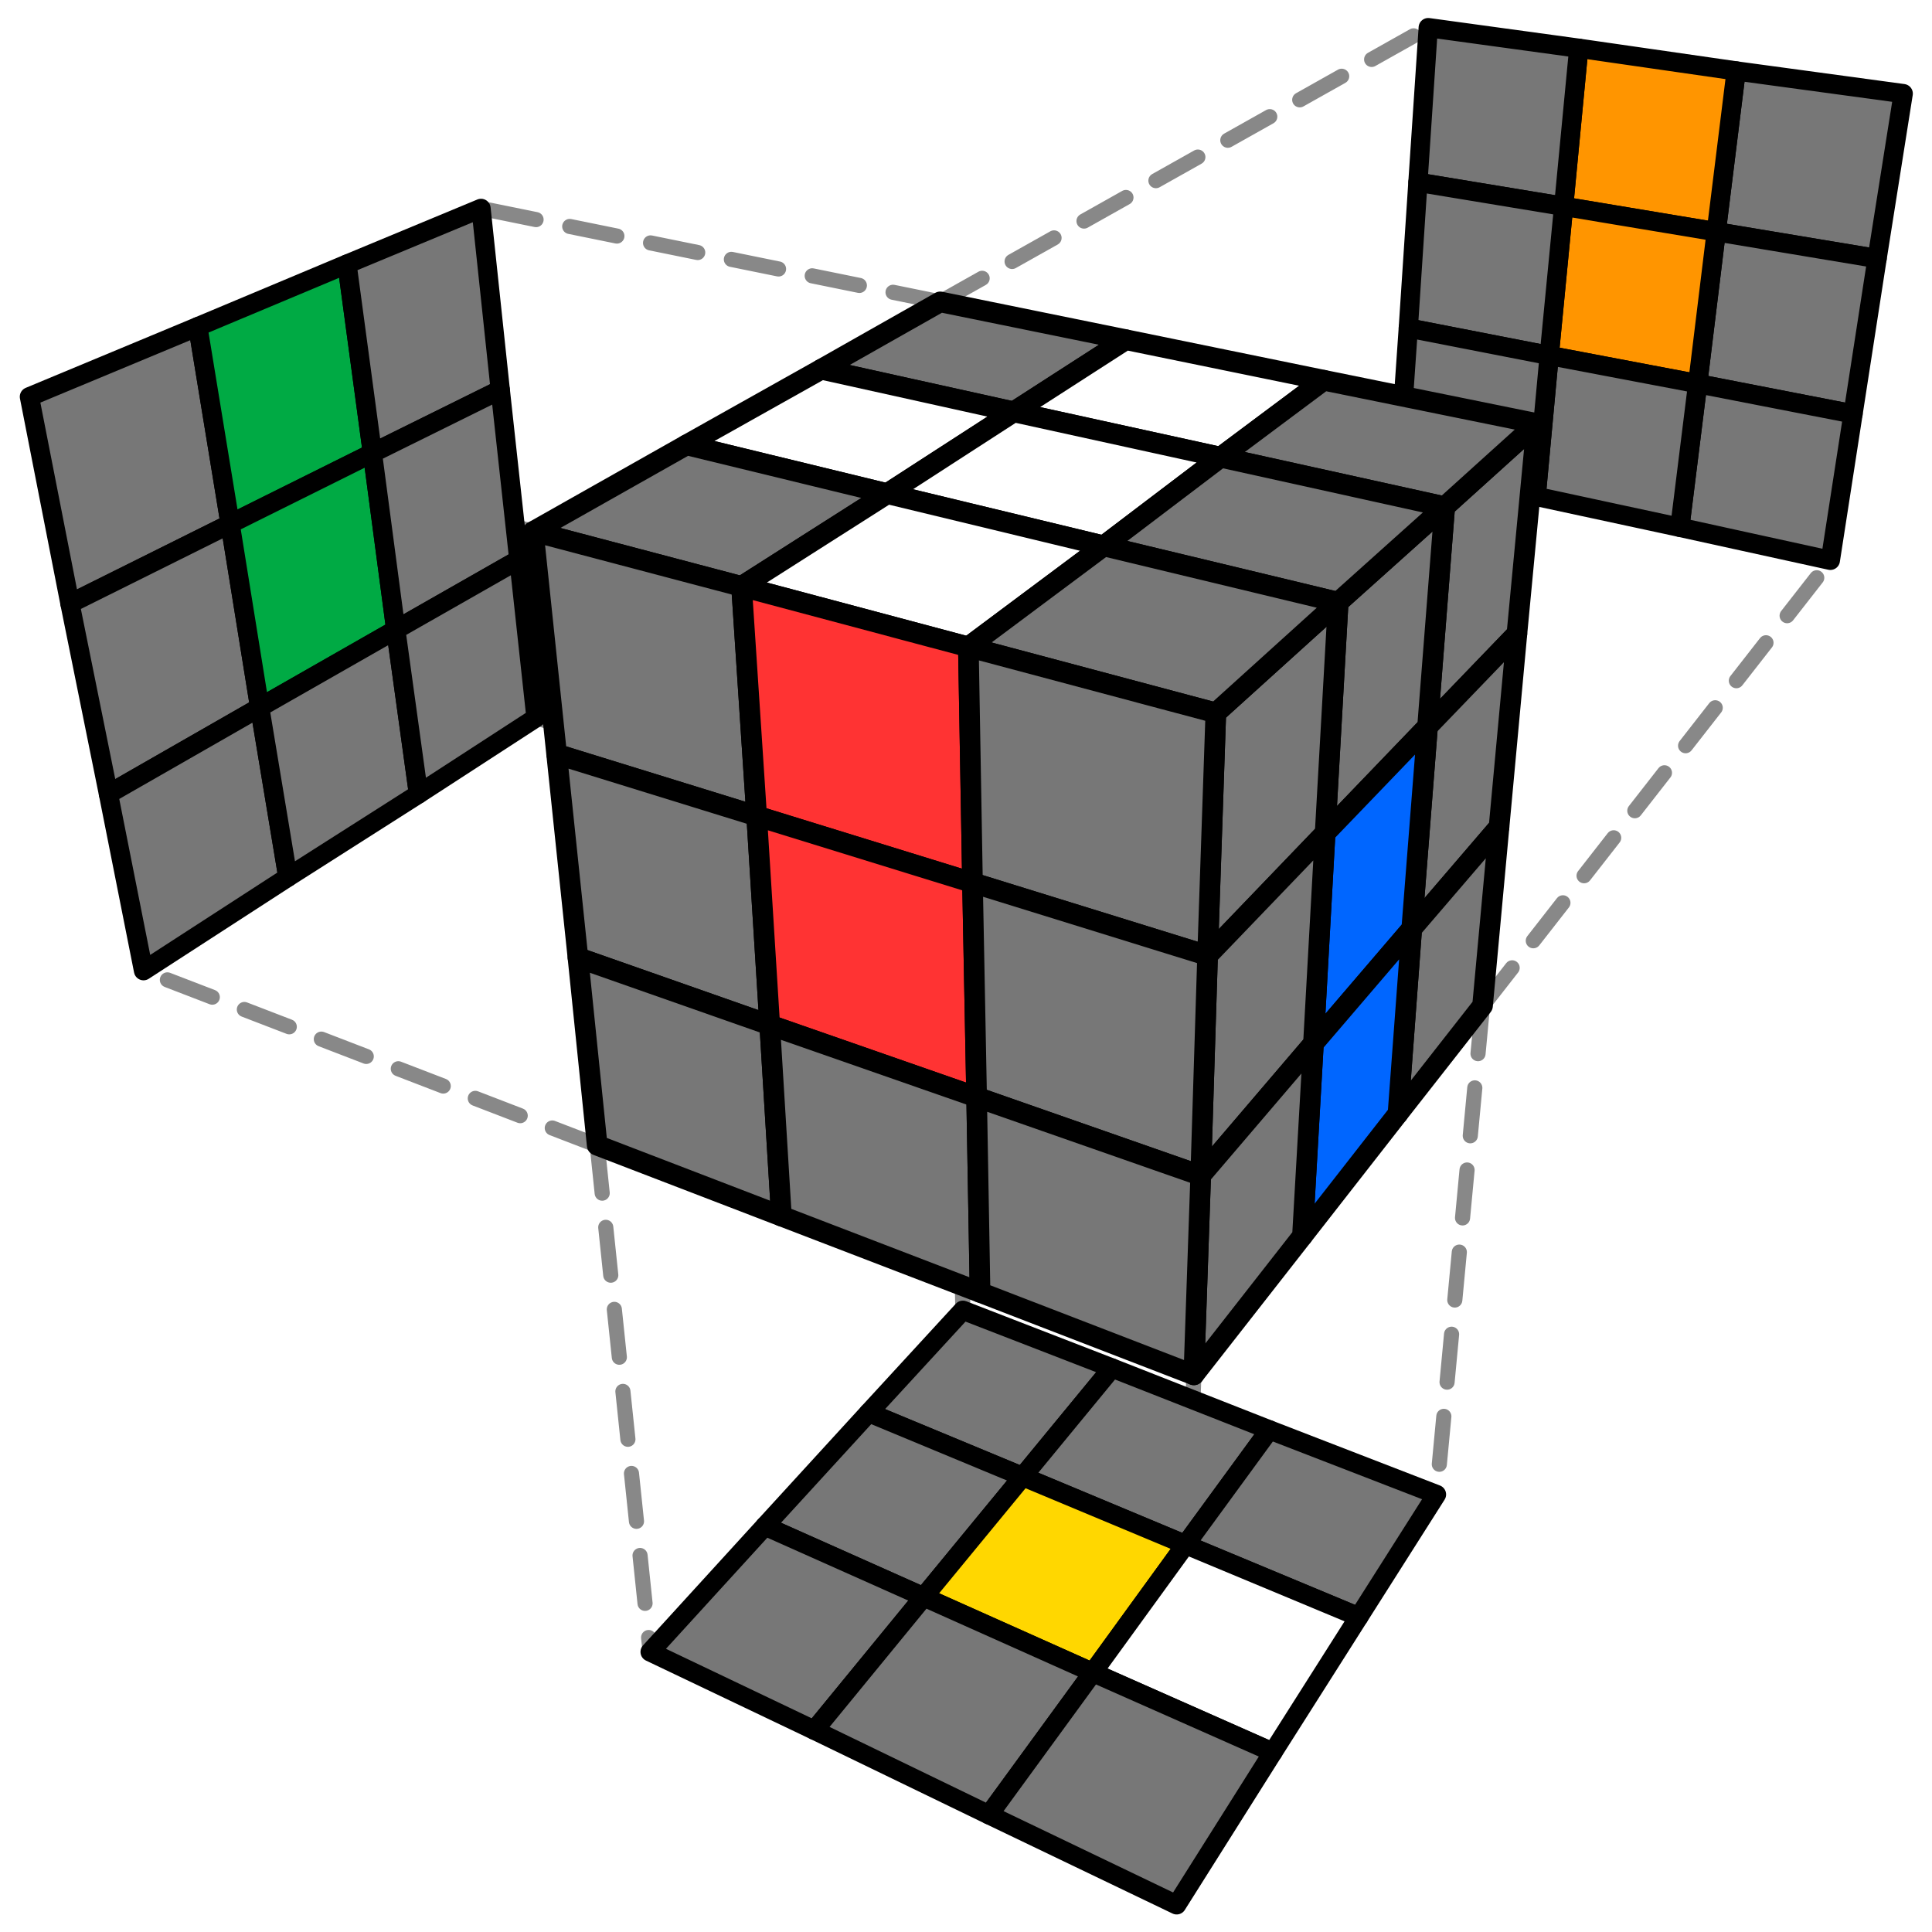
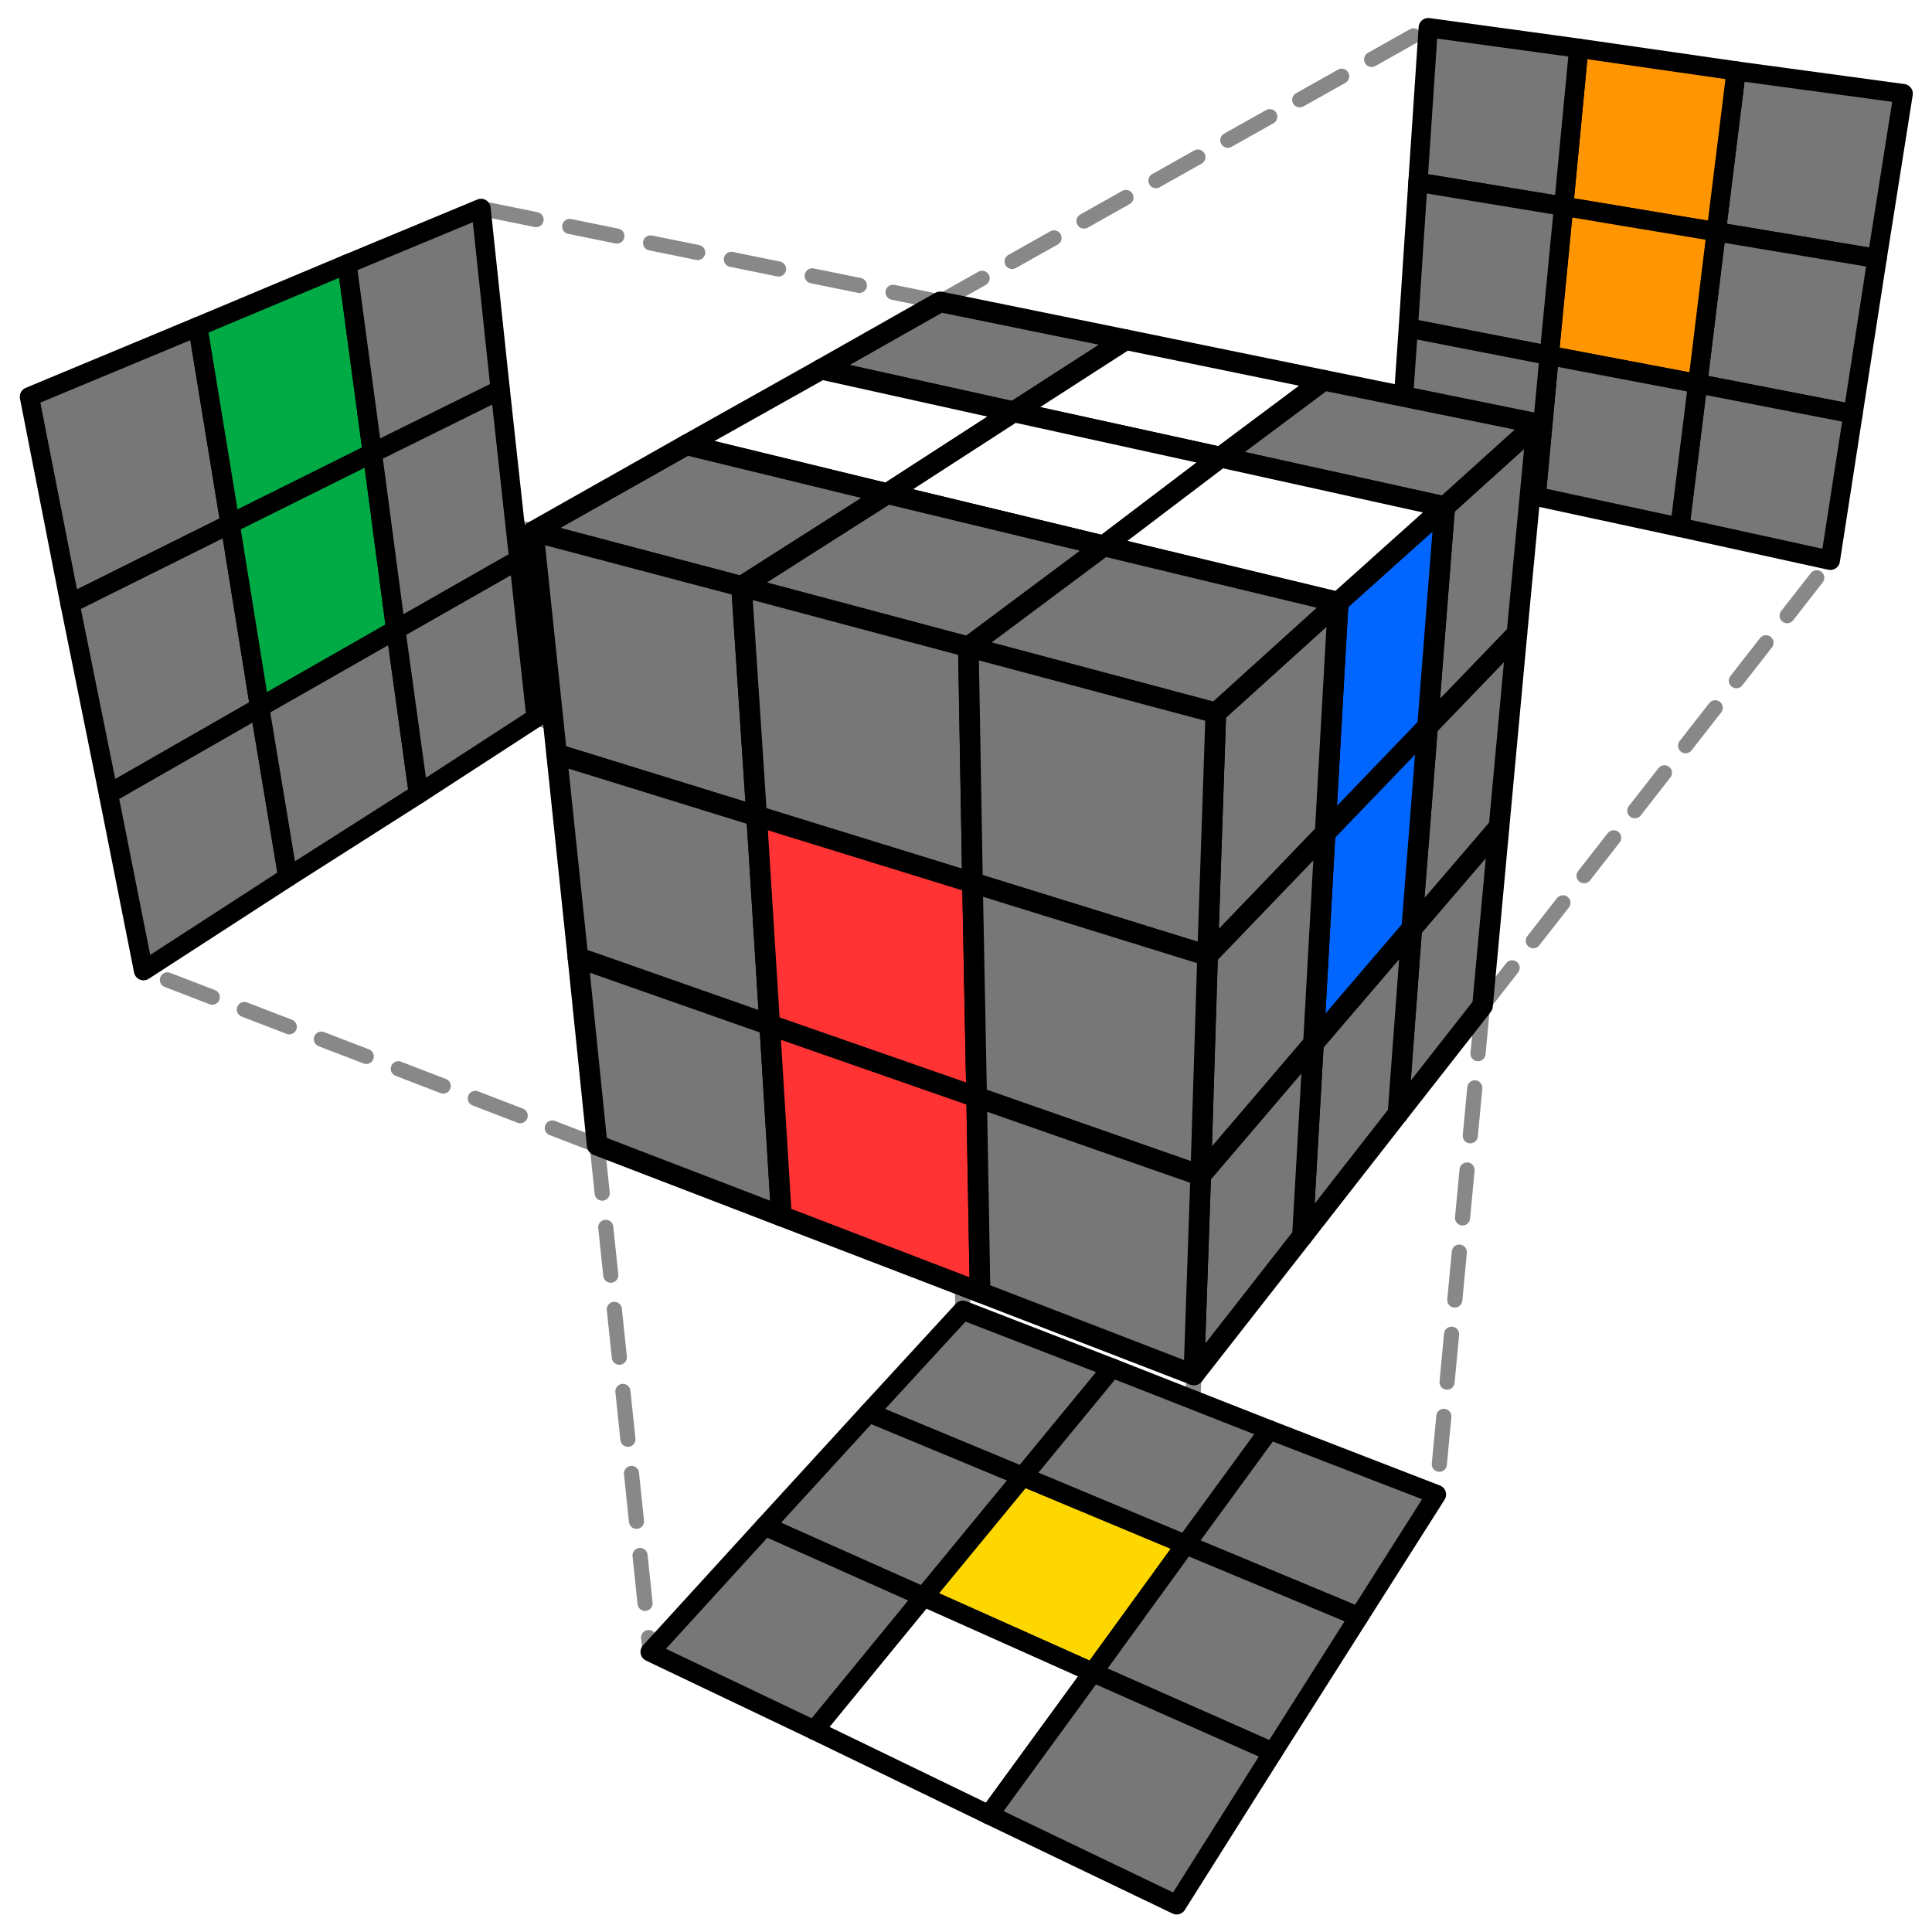
<svg xmlns="http://www.w3.org/2000/svg" width="240" height="240" viewBox="0 0 240 240">
  <rect fill="#FFFFFF" width="240" height="240" />
  <g transform="translate(131.2249,98.46804) scale(85.38859)" style="stroke:#000000;stroke-width:0.028;stroke-linejoin:round;stroke-linecap:round">
    <line x1="-0.761" y1="-0.38" x2="-1.494" y2="-0.576" stroke="#888888" stroke-width="0.022" stroke-dasharray="0.07,0.05" stroke-linecap="round" />
    <line x1="-0.169" y1="-0.714" x2="-0.837" y2="-0.85" stroke="#888888" stroke-width="0.022" stroke-dasharray="0.07,0.05" stroke-linecap="round" />
    <line x1="-0.668" y1="0.513" x2="-1.328" y2="0.259" stroke="#888888" stroke-width="0.022" stroke-dasharray="0.07,0.05" stroke-linecap="round" />
    <line x1="-0.151" y1="0.076" x2="-0.757" y2="-0.109" stroke="#888888" stroke-width="0.022" stroke-dasharray="0.07,0.05" stroke-linecap="round" />
    <line x1="-0.668" y1="0.513" x2="-0.591" y2="1.25" stroke="#888888" stroke-width="0.022" stroke-dasharray="0.07,0.05" stroke-linecap="round" />
    <line x1="0.2" y1="0.847" x2="0.175" y2="1.618" stroke="#888888" stroke-width="0.022" stroke-dasharray="0.07,0.05" stroke-linecap="round" />
    <line x1="-0.151" y1="0.076" x2="-0.136" y2="0.753" stroke="#888888" stroke-width="0.022" stroke-dasharray="0.07,0.05" stroke-linecap="round" />
    <line x1="0.62" y1="0.31" x2="0.553" y2="1.021" stroke="#888888" stroke-width="0.022" stroke-dasharray="0.07,0.05" stroke-linecap="round" />
    <line x1="-0.151" y1="0.076" x2="0.498" y2="-0.474" stroke="#888888" stroke-width="0.022" stroke-dasharray="0.07,0.05" stroke-linecap="round" />
    <line x1="0.62" y1="0.31" x2="1.126" y2="-0.338" stroke="#888888" stroke-width="0.022" stroke-dasharray="0.07,0.05" stroke-linecap="round" />
    <line x1="-0.169" y1="-0.714" x2="0.541" y2="-1.113" stroke="#888888" stroke-width="0.022" stroke-dasharray="0.07,0.05" stroke-linecap="round" />
    <line x1="0.699" y1="-0.537" x2="1.232" y2="-1.017" stroke="#888888" stroke-width="0.022" stroke-dasharray="0.07,0.05" stroke-linecap="round" />
    <polygon fill="#777777" stroke="#000000" points="-1.494,-0.576 -1.249,-0.678 -1.202,-0.391 -1.435,-0.275" />
    <polygon fill="#00AA44" stroke="#000000" points="-1.249,-0.678 -1.032,-0.769 -0.995,-0.494 -1.202,-0.391" />
    <polygon fill="#777777" stroke="#000000" points="-1.032,-0.769 -0.837,-0.85 -0.809,-0.586 -0.995,-0.494" />
    <polygon fill="#777777" stroke="#000000" points="-1.435,-0.275 -1.202,-0.391 -1.159,-0.124 -1.379,0.002" />
    <polygon fill="#00AA44" stroke="#000000" points="-1.202,-0.391 -0.995,-0.494 -0.961,-0.237 -1.159,-0.124" />
    <polygon fill="#777777" stroke="#000000" points="-0.995,-0.494 -0.809,-0.586 -0.782,-0.339 -0.961,-0.237" />
    <polygon fill="#777777" stroke="#000000" points="-1.379,0.002 -1.159,-0.124 -1.118,0.123 -1.328,0.259" />
    <polygon fill="#777777" stroke="#000000" points="-1.159,-0.124 -0.961,-0.237 -0.928,0.002 -1.118,0.123" />
    <polygon fill="#777777" stroke="#000000" points="-0.961,-0.237 -0.782,-0.339 -0.757,-0.109 -0.928,0.002" />
    <polygon fill="#777777" stroke="#000000" points="-0.136,0.753 0.081,0.837 -0.049,0.995 -0.273,0.902" />
    <polygon fill="#777777" stroke="#000000" points="0.081,0.837 0.31,0.927 0.188,1.094 -0.049,0.995" />
    <polygon fill="#777777" stroke="#000000" points="0.31,0.927 0.553,1.021 0.44,1.199 0.188,1.094" />
    <polygon fill="#777777" stroke="#000000" points="-0.273,0.902 -0.049,0.995 -0.193,1.17 -0.424,1.067" />
    <polygon fill="#FFD700" stroke="#000000" points="-0.049,0.995 0.188,1.094 0.053,1.28 -0.193,1.17" />
-     <polygon fill="#FFFFFF" stroke="#000000" points="0.188,1.094 0.44,1.199 0.315,1.396 0.053,1.28" />
+     <polygon fill="#777777" stroke="#000000" points="0.188,1.094 0.44,1.199 0.315,1.396 0.053,1.28" />
    <polygon fill="#777777" stroke="#000000" points="-0.424,1.067 -0.193,1.17 -0.352,1.364 -0.591,1.25" />
-     <polygon fill="#777777" stroke="#000000" points="-0.193,1.17 0.053,1.28 -0.098,1.487 -0.352,1.364" />
+     <polygon fill="#FFFFFF" stroke="#000000" points="-0.193,1.17 0.053,1.28 -0.098,1.487 -0.352,1.364" />
    <polygon fill="#777777" stroke="#000000" points="0.053,1.28 0.315,1.396 0.175,1.618 -0.098,1.487" />
    <polygon fill="#777777" stroke="#000000" points="1.232,-1.017 0.989,-1.05 0.96,-0.816 1.194,-0.777" />
    <polygon fill="#FF9500" stroke="#000000" points="0.989,-1.05 0.76,-1.083 0.738,-0.853 0.96,-0.816" />
    <polygon fill="#777777" stroke="#000000" points="0.76,-1.083 0.541,-1.113 0.526,-0.888 0.738,-0.853" />
    <polygon fill="#777777" stroke="#000000" points="1.194,-0.777 0.96,-0.816 0.933,-0.595 1.159,-0.551" />
    <polygon fill="#FF9500" stroke="#000000" points="0.96,-0.816 0.738,-0.853 0.717,-0.636 0.933,-0.595" />
    <polygon fill="#777777" stroke="#000000" points="0.738,-0.853 0.526,-0.888 0.512,-0.676 0.717,-0.636" />
    <polygon fill="#777777" stroke="#000000" points="1.159,-0.551 0.933,-0.595 0.907,-0.386 1.126,-0.338" />
    <polygon fill="#777777" stroke="#000000" points="0.933,-0.595 0.717,-0.636 0.698,-0.431 0.907,-0.386" />
    <polygon fill="#777777" stroke="#000000" points="0.717,-0.636 0.512,-0.676 0.498,-0.474 0.698,-0.431" />
    <polygon fill="#777777" stroke="#000000" stroke-width="0.03" points="0.699,-0.537 0.565,-0.416 0.54,-0.096 0.67,-0.231" />
-     <polygon fill="#777777" stroke="#000000" stroke-width="0.03" points="0.565,-0.416 0.41,-0.277 0.391,0.059 0.54,-0.096" />
+     <polygon fill="#0066FF" stroke="#000000" stroke-width="0.03" points="0.565,-0.416 0.41,-0.277 0.391,0.059 0.54,-0.096" />
    <polygon fill="#777777" stroke="#000000" stroke-width="0.03" points="0.41,-0.277 0.232,-0.116 0.22,0.237 0.391,0.059" />
    <polygon fill="#777777" stroke="#000000" stroke-width="0.03" points="0.67,-0.231 0.54,-0.096 0.517,0.198 0.644,0.05" />
    <polygon fill="#0066FF" stroke="#000000" stroke-width="0.03" points="0.54,-0.096 0.391,0.059 0.374,0.365 0.517,0.198" />
    <polygon fill="#777777" stroke="#000000" stroke-width="0.03" points="0.391,0.059 0.22,0.237 0.21,0.557 0.374,0.365" />
    <polygon fill="#777777" stroke="#000000" stroke-width="0.03" points="0.644,0.05 0.517,0.198 0.497,0.467 0.62,0.31" />
-     <polygon fill="#0066FF" stroke="#000000" stroke-width="0.03" points="0.517,0.198 0.374,0.365 0.358,0.645 0.497,0.467" />
+     <polygon fill="#777777" stroke="#000000" stroke-width="0.03" points="0.517,0.198 0.374,0.365 0.358,0.645 0.497,0.467" />
    <polygon fill="#777777" stroke="#000000" stroke-width="0.03" points="0.374,0.365 0.21,0.557 0.2,0.847 0.358,0.645" />
    <polygon fill="#777777" stroke="#000000" stroke-width="0.03" points="-0.169,-0.714 0.101,-0.659 -0.062,-0.554 -0.342,-0.616" />
    <polygon fill="#FFFFFF" stroke="#000000" stroke-width="0.03" points="0.101,-0.659 0.389,-0.6 0.239,-0.488 -0.062,-0.554" />
    <polygon fill="#777777" stroke="#000000" stroke-width="0.03" points="0.389,-0.6 0.699,-0.537 0.565,-0.416 0.239,-0.488" />
    <polygon fill="#FFFFFF" stroke="#000000" stroke-width="0.03" points="-0.342,-0.616 -0.062,-0.554 -0.246,-0.435 -0.538,-0.506" />
    <polygon fill="#FFFFFF" stroke="#000000" stroke-width="0.03" points="-0.062,-0.554 0.239,-0.488 0.069,-0.359 -0.246,-0.435" />
-     <polygon fill="#777777" stroke="#000000" stroke-width="0.03" points="0.239,-0.488 0.565,-0.416 0.41,-0.277 0.069,-0.359" />
+     <polygon fill="#FFFFFF" stroke="#000000" stroke-width="0.03" points="0.239,-0.488 0.565,-0.416 0.41,-0.277 0.069,-0.359" />
    <polygon fill="#777777" stroke="#000000" stroke-width="0.03" points="-0.538,-0.506 -0.246,-0.435 -0.458,-0.3 -0.761,-0.38" />
-     <polygon fill="#FFFFFF" stroke="#000000" stroke-width="0.03" points="-0.246,-0.435 0.069,-0.359 -0.128,-0.212 -0.458,-0.3" />
+     <polygon fill="#777777" stroke="#000000" stroke-width="0.03" points="-0.246,-0.435 0.069,-0.359 -0.128,-0.212 -0.458,-0.3" />
    <polygon fill="#777777" stroke="#000000" stroke-width="0.03" points="0.069,-0.359 0.41,-0.277 0.232,-0.116 -0.128,-0.212" />
    <polygon fill="#777777" stroke="#000000" stroke-width="0.03" points="-0.761,-0.38 -0.458,-0.3 -0.436,0.034 -0.727,-0.056" />
-     <polygon fill="#FF3333" stroke="#000000" stroke-width="0.03" points="-0.458,-0.3 -0.128,-0.212 -0.122,0.131 -0.436,0.034" />
+     <polygon fill="#777777" stroke="#000000" stroke-width="0.03" points="-0.458,-0.3 -0.128,-0.212 -0.122,0.131 -0.436,0.034" />
    <polygon fill="#777777" stroke="#000000" stroke-width="0.03" points="-0.128,-0.212 0.232,-0.116 0.22,0.237 -0.122,0.131" />
    <polygon fill="#777777" stroke="#000000" stroke-width="0.03" points="-0.727,-0.056 -0.436,0.034 -0.417,0.338 -0.696,0.24" />
    <polygon fill="#FF3333" stroke="#000000" stroke-width="0.03" points="-0.436,0.034 -0.122,0.131 -0.116,0.443 -0.417,0.338" />
    <polygon fill="#777777" stroke="#000000" stroke-width="0.03" points="-0.122,0.131 0.22,0.237 0.21,0.557 -0.116,0.443" />
    <polygon fill="#777777" stroke="#000000" stroke-width="0.03" points="-0.696,0.24 -0.417,0.338 -0.4,0.616 -0.668,0.513" />
-     <polygon fill="#777777" stroke="#000000" stroke-width="0.03" points="-0.417,0.338 -0.116,0.443 -0.111,0.727 -0.4,0.616" />
+     <polygon fill="#FF3333" stroke="#000000" stroke-width="0.03" points="-0.417,0.338 -0.116,0.443 -0.111,0.727 -0.4,0.616" />
    <polygon fill="#777777" stroke="#000000" stroke-width="0.03" points="-0.116,0.443 0.21,0.557 0.2,0.847 -0.111,0.727" />
  </g>
</svg>
